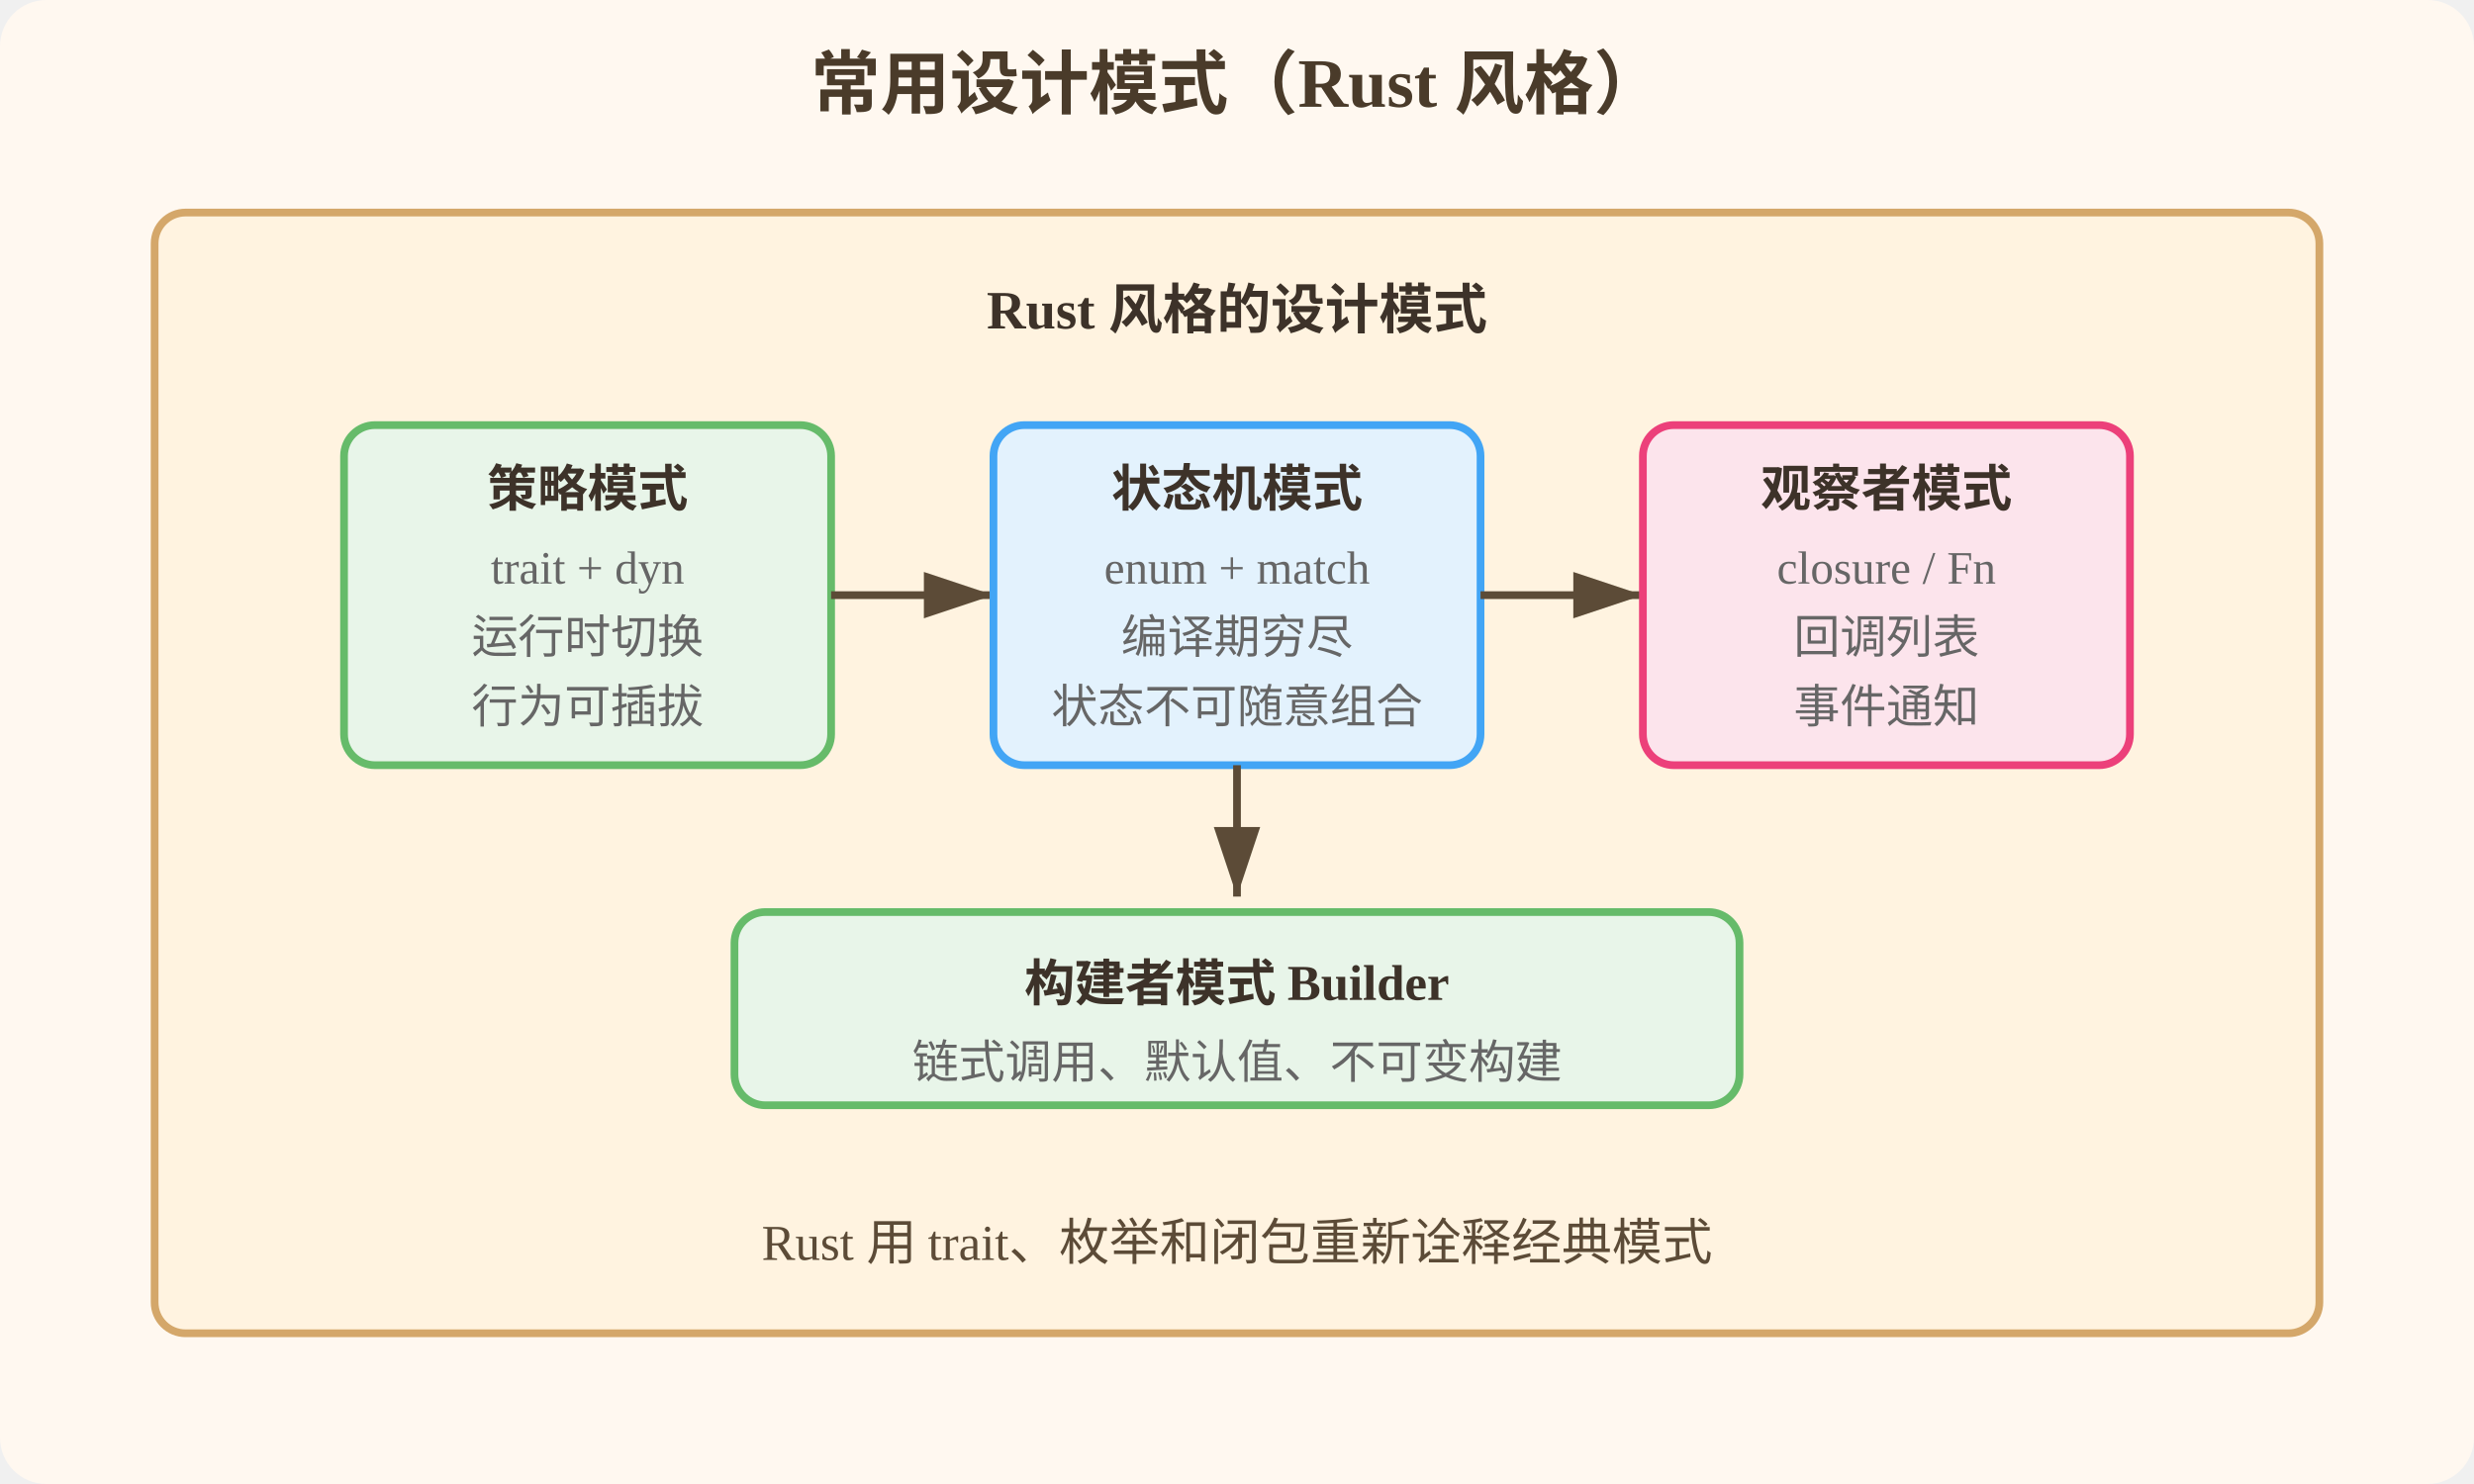
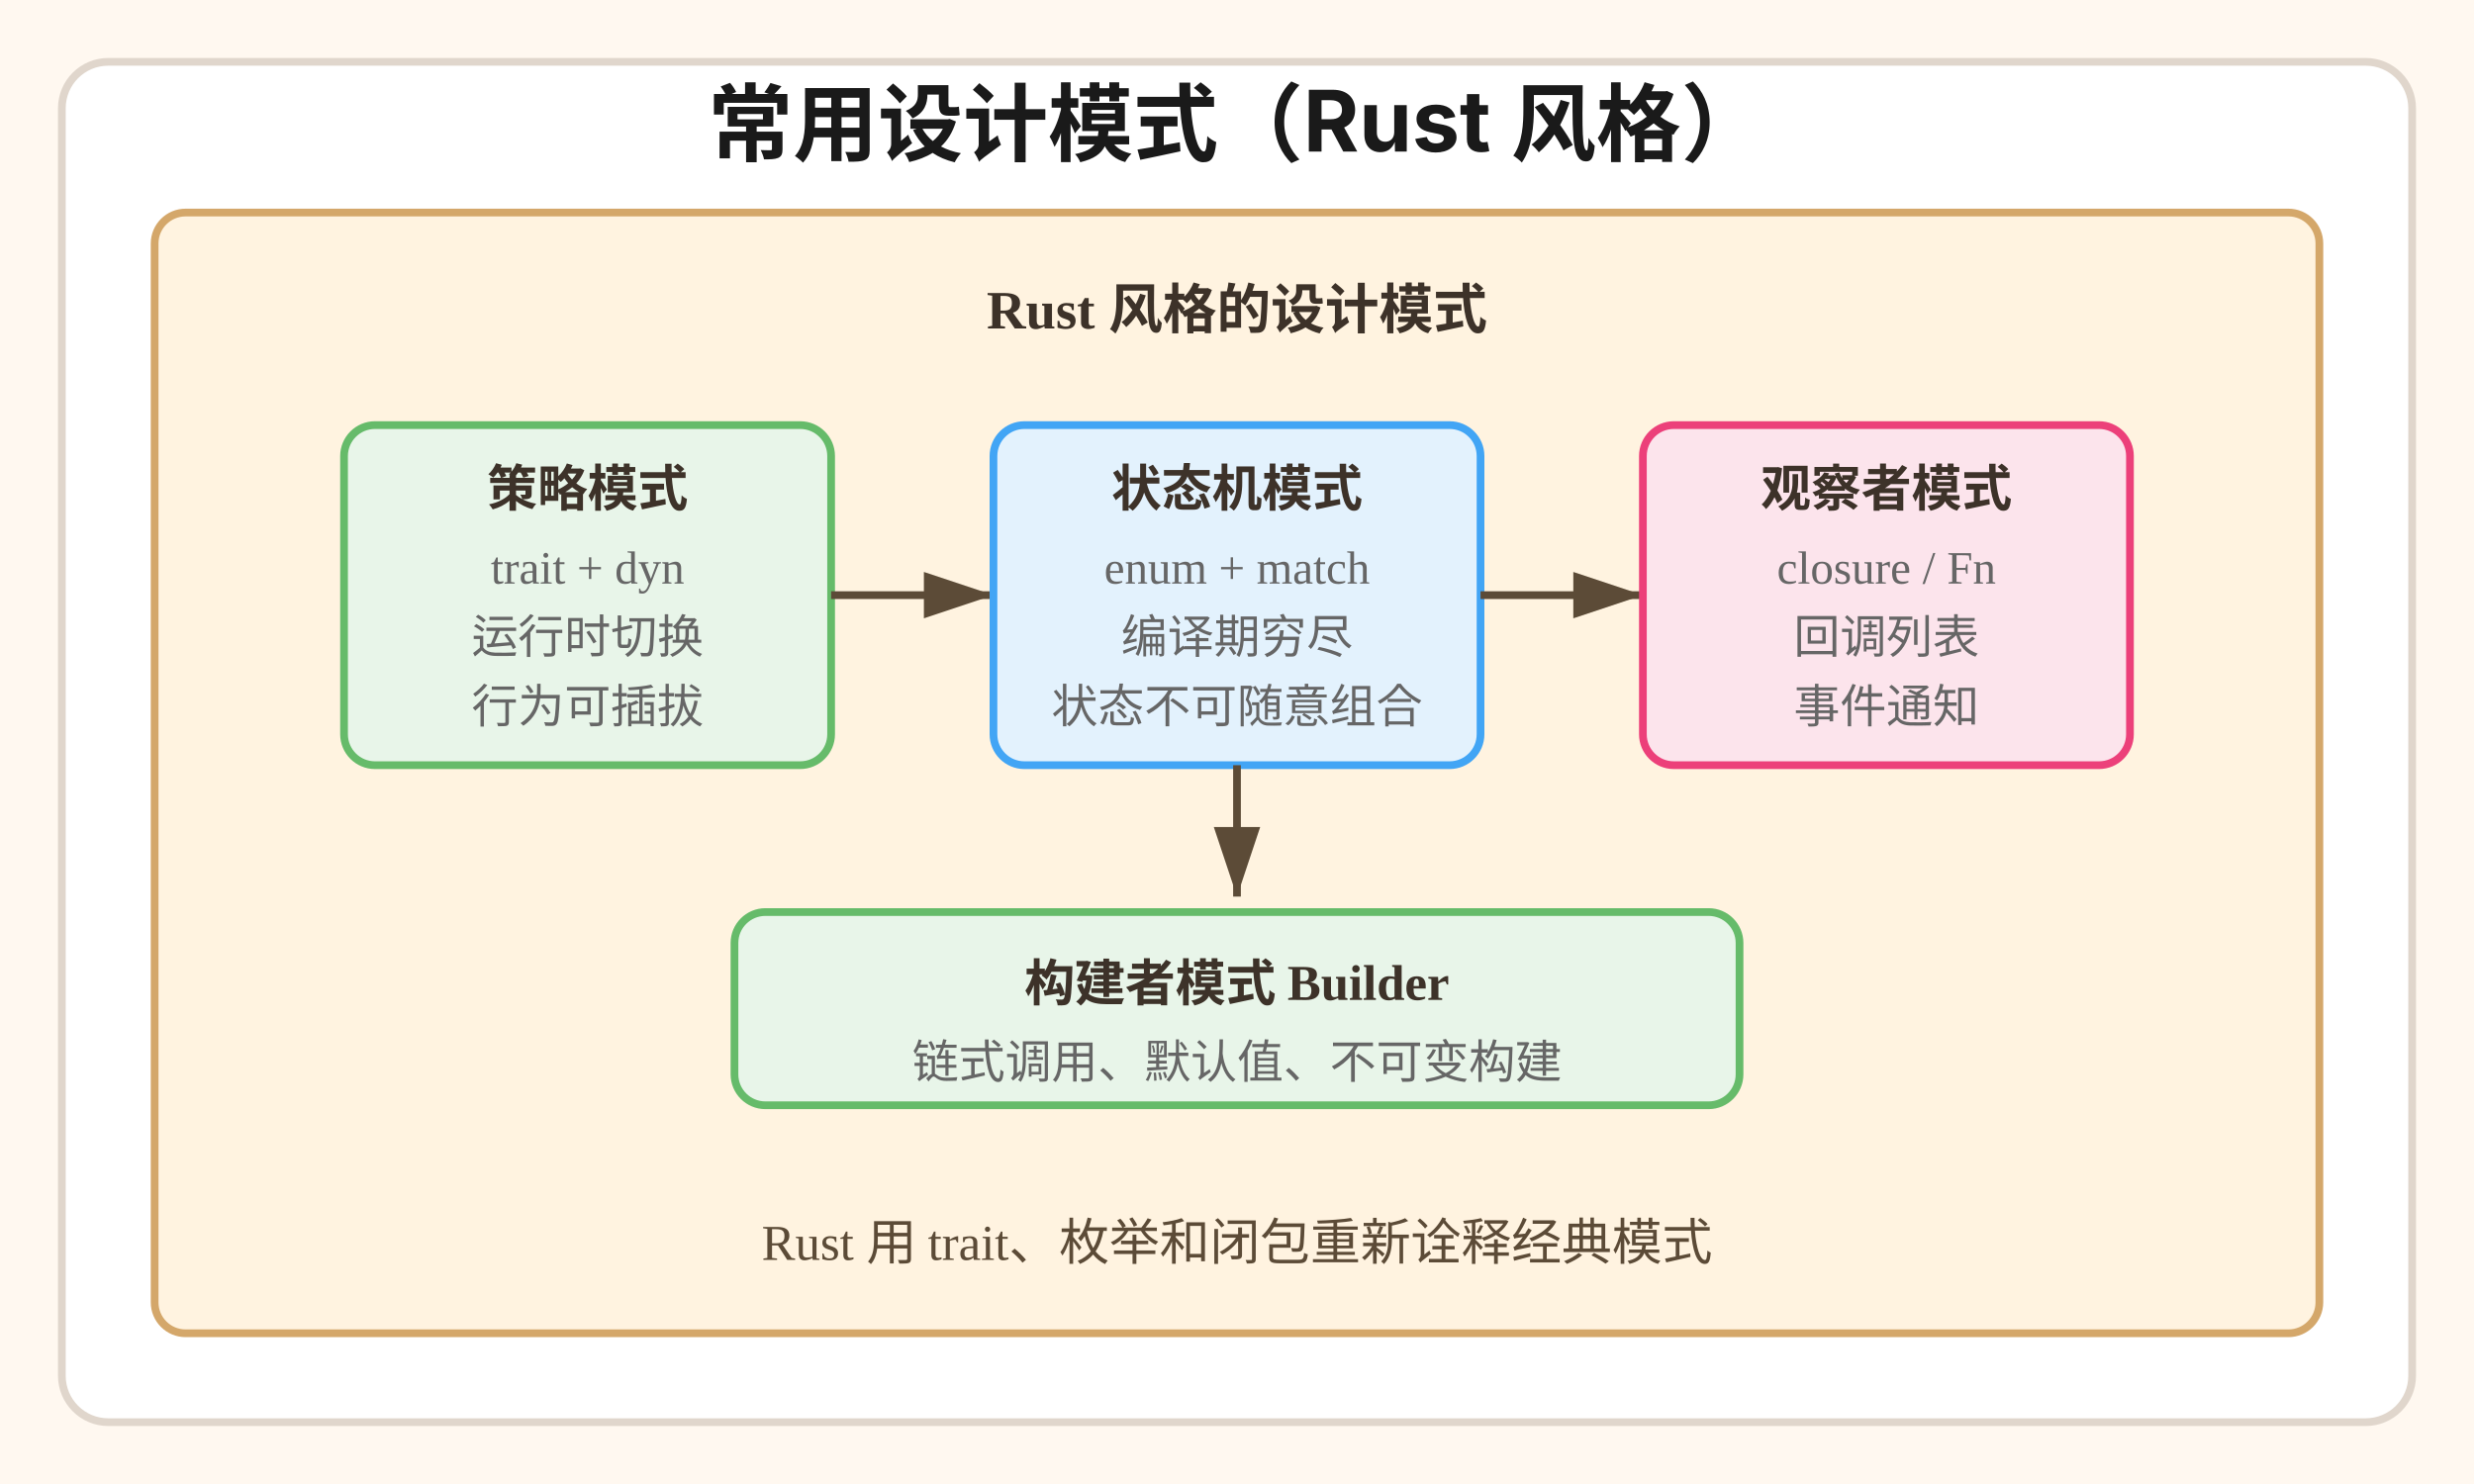
<svg xmlns="http://www.w3.org/2000/svg" width="640" height="384" viewBox="0 0 640 384">
-   <rect width="100%" height="100%" fill="#fff8f0" rx="12" />
-   <text x="320" y="28" text-anchor="middle" font-size="18" font-weight="bold" fill="#4a3b2a">常用设计模式（Rust 风格）</text>
  <defs>
+     <style>
+       .bg { fill: #fff8f0; }
+       .card { fill: #ffffff; stroke: #e0d6cc; stroke-width: 2; }
+       .title { font: bold 22px system-ui, -apple-system, sans-serif; fill: #1a1a1a; }
+       .text { font: 15px system-ui, -apple-system, sans-serif; fill: #2a2a2a; }
+       .code { font: 14px "SF Mono", Menlo, monospace; fill: #3a2a1a; }
+       .label { font: 13px system-ui, -apple-system, sans-serif; fill: #5a5a5a; }
+       .arrow { stroke: #7a6a5a; stroke-width: 2; fill: none; marker-end: url(#arrowhead); }
+       .highlight { fill: #ffeacc; stroke: #ffaa55; stroke-width: 2; }
+       .box { fill: #e8f4ff; stroke: #3399ff; stroke-width: 2; }
+       .box2 { fill: #f0ffe8; stroke: #66bb33; stroke-width: 2; }
+       .box3 { fill: #fff0f5; stroke: #dd5599; stroke-width: 2; }
+     </style>
+     <marker id="arrowhead" markerWidth="10" markerHeight="7" refX="9" refY="3.5" orient="auto">
+       <polygon points="0 0, 10 3.5, 0 7" fill="#7a6a5a" />
+     </marker>
    <marker id="arrow" markerWidth="10" markerHeight="10" refX="9" refY="3" orient="auto" markerUnits="strokeWidth">
      <path d="M0,0 L0,6 L9,3 z" fill="#5c4b37" />
    </marker>
  </defs>
+   <rect width="640" height="384" class="bg" />
+   <rect x="16" y="16" width="608" height="352" rx="12" class="card" />
+   <text x="320" y="40" text-anchor="middle" class="title">常用设计模式（Rust 风格）</text>
  <rect x="40" y="55" width="560" height="290" fill="#fff3e0" stroke="#d4a76a" stroke-width="2" rx="8" />
  <text x="320" y="85" font-size="14" font-weight="bold" fill="#3d3229" text-anchor="middle">Rust 风格的设计模式</text>
  <rect x="89" y="110" width="126" height="88" fill="#e8f5e9" stroke="#66bb6a" stroke-width="2" rx="8" />
  <text x="152" y="131" font-size="13" font-weight="bold" fill="#3d3229" text-anchor="middle">策略模式</text>
  <text x="152" y="151" font-size="12" fill="#666" text-anchor="middle">trait + dyn</text>
  <text x="152" y="169" font-size="12" fill="#666" text-anchor="middle">运行时切换</text>
  <text x="152" y="187" font-size="12" fill="#666" text-anchor="middle">行为可插拔</text>
  <line x1="215" y1="154" x2="257" y2="154" stroke="#5c4b37" stroke-width="2" marker-end="url(#arrow)" />
  <rect x="257" y="110" width="126" height="88" fill="#e3f2fd" stroke="#42a5f5" stroke-width="2" rx="8" />
  <text x="320" y="131" font-size="13" font-weight="bold" fill="#3d3229" text-anchor="middle">状态机模式</text>
  <text x="320" y="151" font-size="12" fill="#666" text-anchor="middle">enum + match</text>
  <text x="320" y="169" font-size="12" fill="#666" text-anchor="middle">编译期穷尽</text>
  <text x="320" y="187" font-size="12" fill="#666" text-anchor="middle">状态不可随意组合</text>
  <line x1="383" y1="154" x2="425" y2="154" stroke="#5c4b37" stroke-width="2" marker-end="url(#arrow)" />
  <rect x="425" y="110" width="126" height="88" fill="#fce4ec" stroke="#ec407a" stroke-width="2" rx="8" />
  <text x="488" y="131" font-size="13" font-weight="bold" fill="#3d3229" text-anchor="middle">观察者模式</text>
  <text x="488" y="151" font-size="12" fill="#666" text-anchor="middle">closure / Fn</text>
  <text x="488" y="169" font-size="12" fill="#666" text-anchor="middle">回调列表</text>
  <text x="488" y="187" font-size="12" fill="#666" text-anchor="middle">事件通知</text>
  <line x1="320" y1="198" x2="320" y2="232" stroke="#5c4b37" stroke-width="2" marker-end="url(#arrow)" />
  <rect x="190" y="236" width="260" height="50" fill="#e8f5e9" stroke="#66bb6a" stroke-width="2" rx="8" />
  <text x="320" y="259" font-size="13" font-weight="bold" fill="#3d3229" text-anchor="middle">构建者模式 Builder</text>
  <text x="320" y="279" font-size="12" fill="#666" text-anchor="middle">链式调用、默认值、不可变构建</text>
  <text x="320" y="326" font-size="13" fill="#5c4b37" text-anchor="middle">Rust 用 trait、枚举和闭包重新诠释经典模式</text>
</svg>
